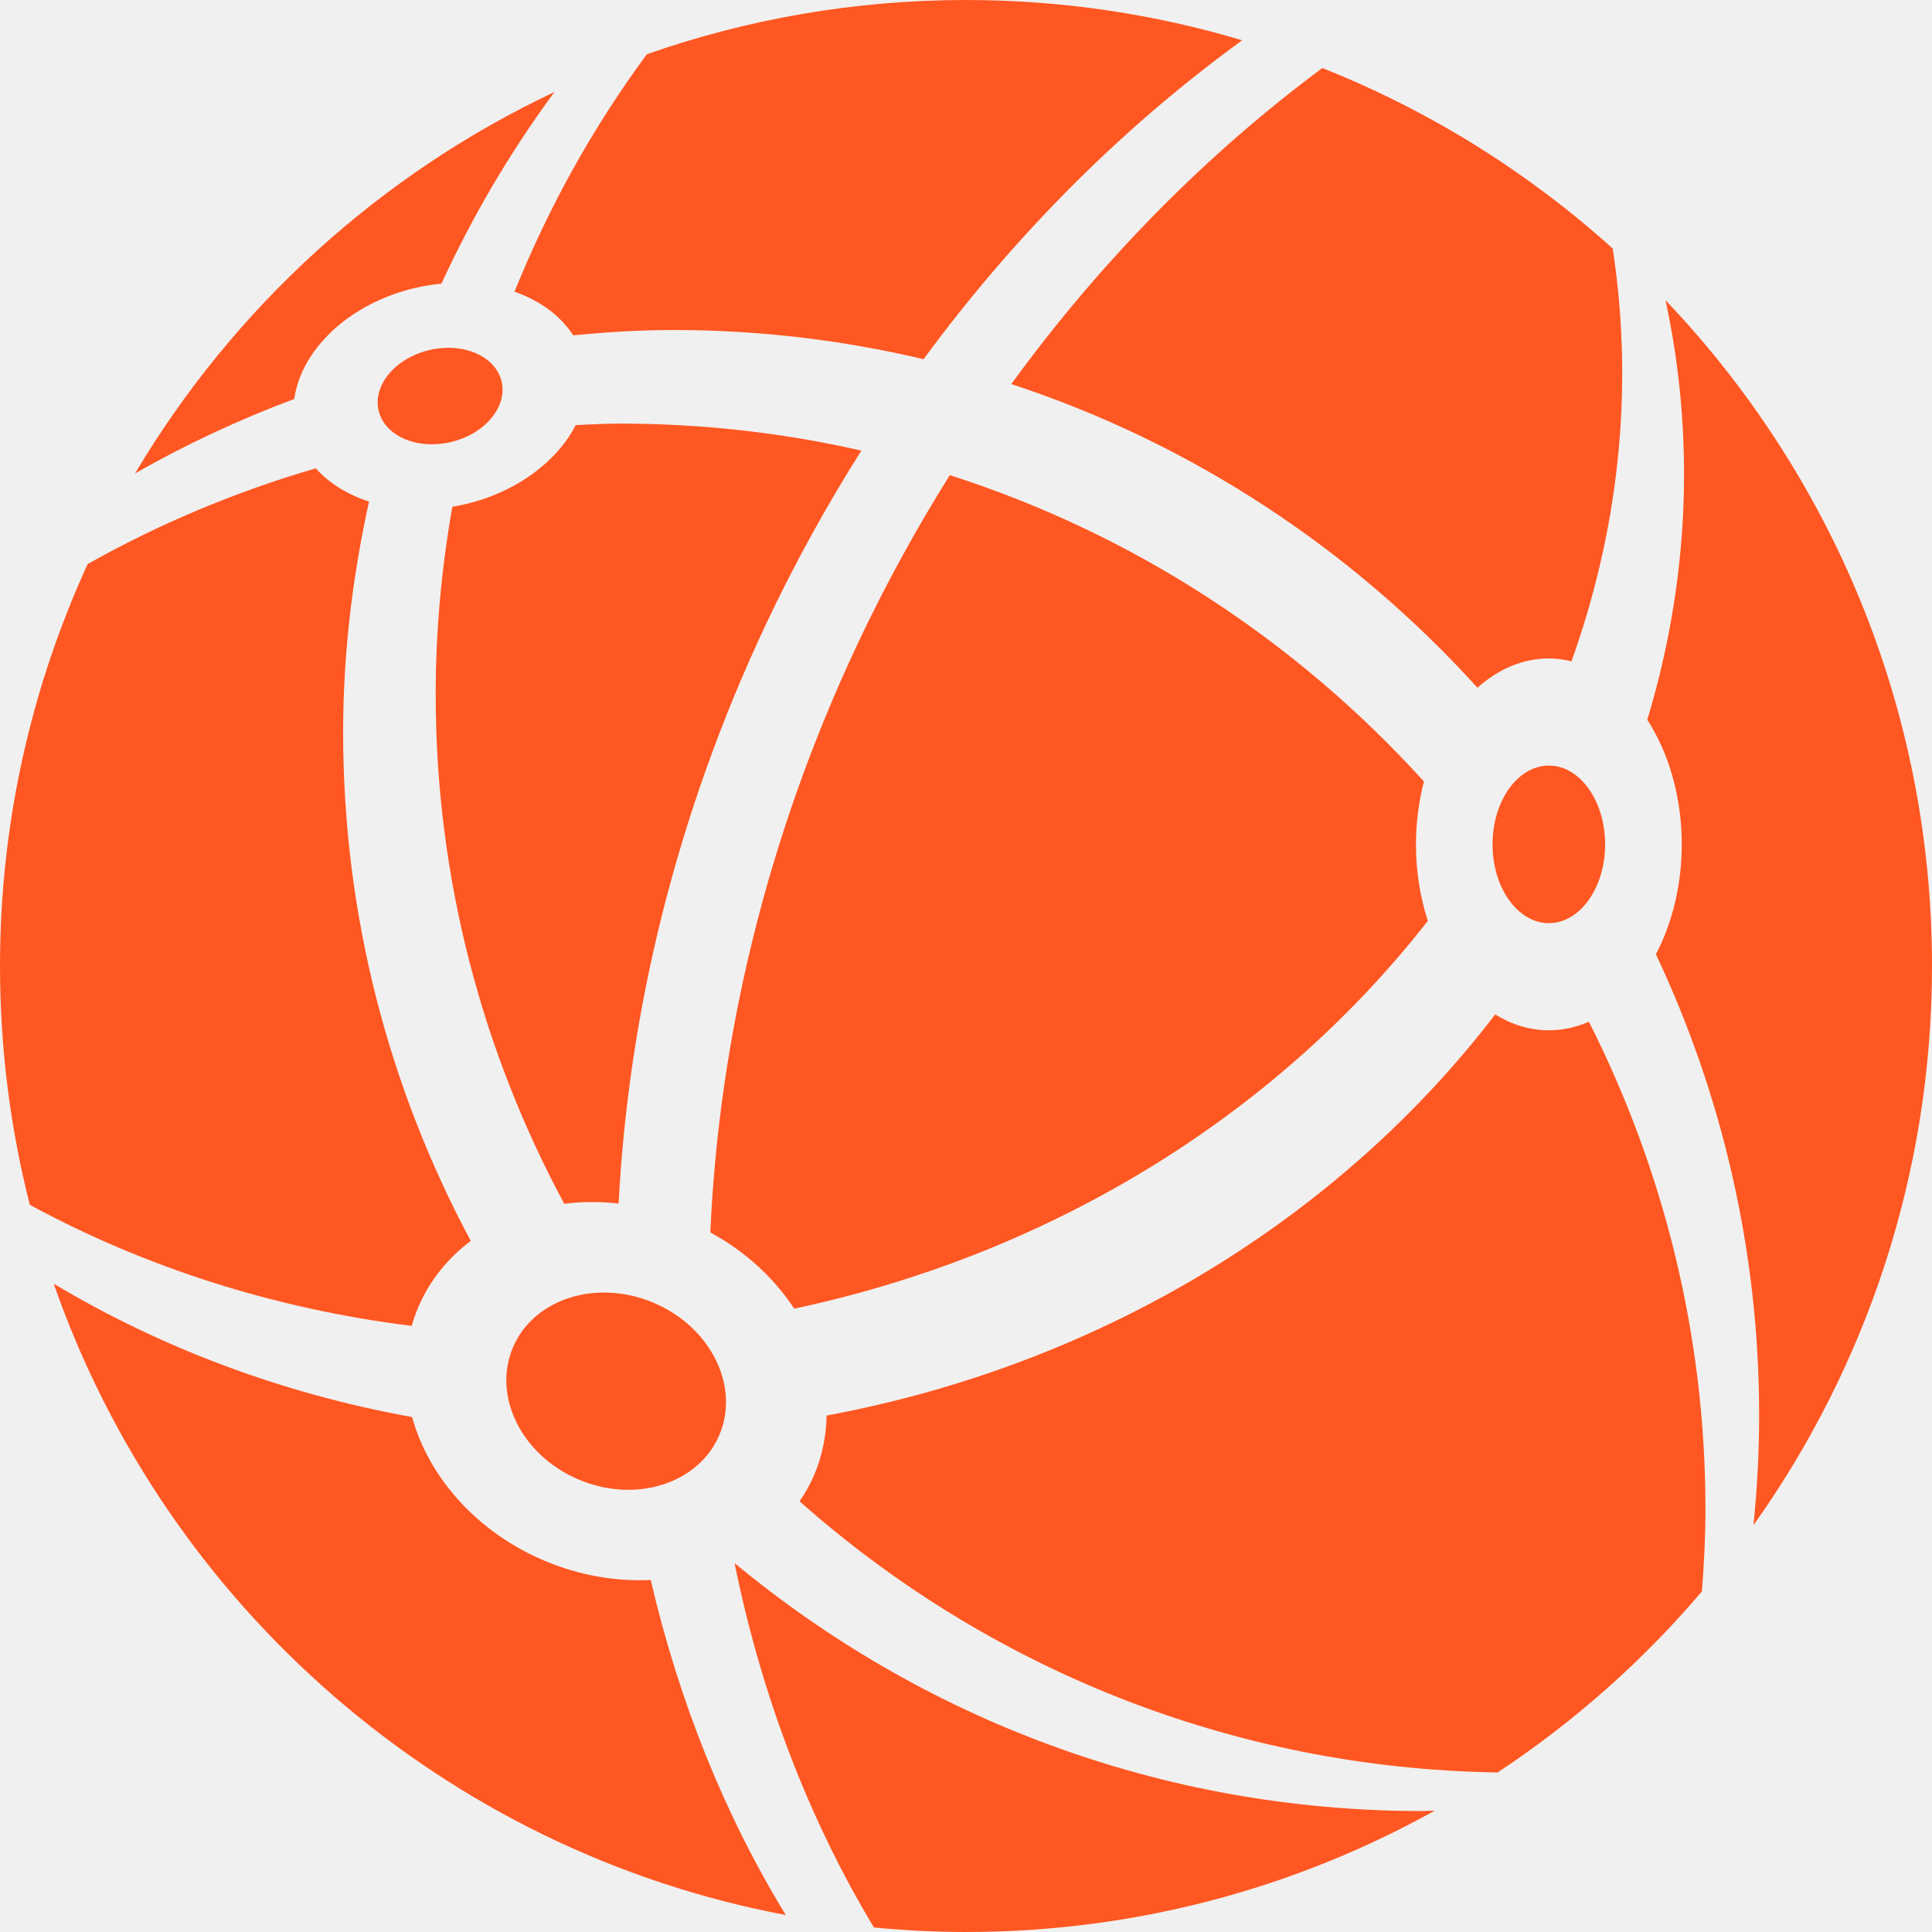
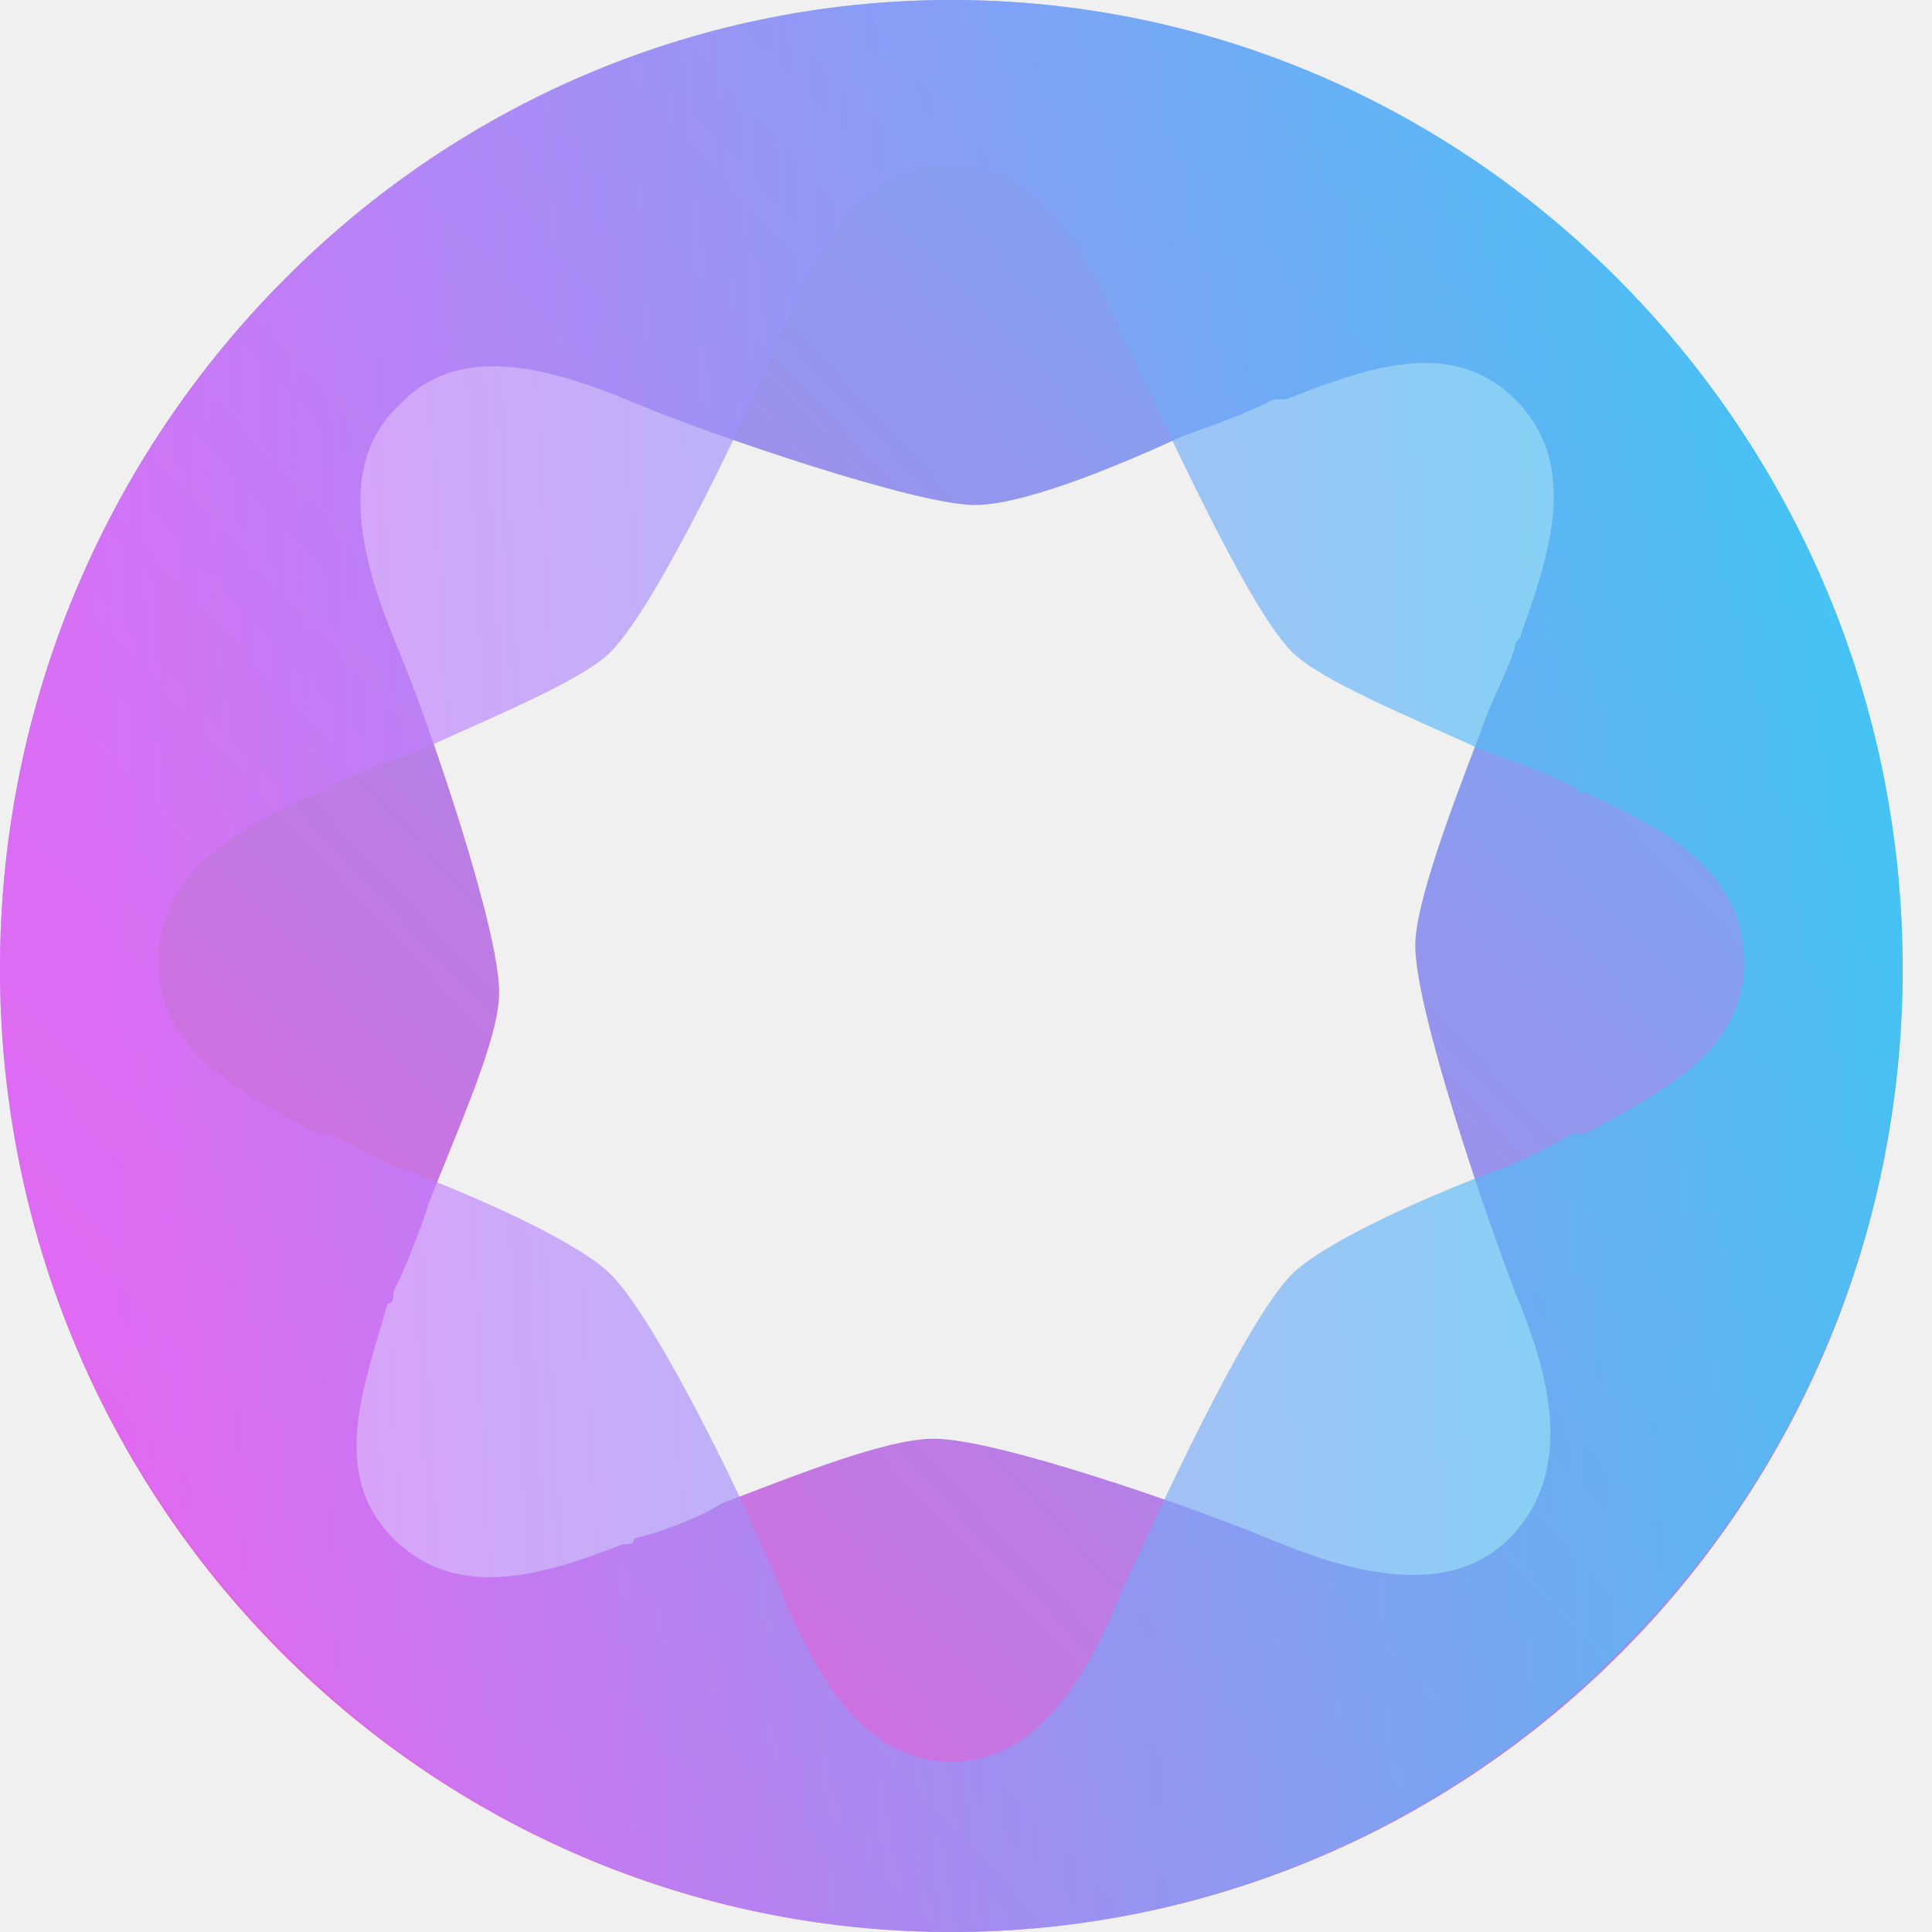
- <svg xmlns="http://www.w3.org/2000/svg" width="140" height="140" viewBox="0 0 140 140" fill="none">
-   <g clip-path="url(#clip0_109_2)">
-     <path d="M73.281 27.831C86.41 32.136 97.992 39.823 107.062 49.836C108.556 48.498 110.328 47.714 112.235 47.714C112.795 47.714 113.342 47.795 113.874 47.923C117.232 38.552 118.425 28.456 116.891 18.191C116.883 18.128 116.865 18.068 116.856 18.004C110.728 12.481 103.62 8.028 95.822 4.93C87.496 11.111 79.845 18.812 73.281 27.831Z" fill="#FF5722" />
-     <path d="M41.536 24.297C43.937 24.071 46.358 23.914 48.819 23.914C55.055 23.914 61.112 24.654 66.925 26.029C73.644 16.885 81.489 9.111 90.013 2.919C83.673 1.026 76.956 0 69.999 0C61.893 0 54.115 1.394 46.875 3.929C42.985 9.195 39.77 14.98 37.283 21.138C39.118 21.778 40.616 22.869 41.536 24.297Z" fill="#FF5722" />
-     <path d="M33.758 36.525C33.43 36.603 33.104 36.666 32.78 36.719C32.001 41.136 31.571 45.673 31.571 50.313C31.571 63.679 34.969 76.233 40.887 87.23C42.163 87.064 43.489 87.064 44.828 87.212C45.54 73.406 48.981 59.103 55.479 45.288C57.561 40.861 59.891 36.652 62.419 32.653C56.794 31.371 50.939 30.695 44.923 30.695C43.847 30.695 42.784 30.756 41.718 30.804C40.376 33.421 37.468 35.642 33.758 36.525Z" fill="#FF5722" />
-     <path d="M68.825 34.431C66.4 38.309 64.155 42.38 62.144 46.658C55.531 60.716 52.095 75.274 51.473 89.304C54.038 90.698 56.103 92.628 57.554 94.83C76.67 90.758 92.769 80.435 103.466 66.731C102.918 65.039 102.606 63.166 102.606 61.188C102.606 59.586 102.818 58.054 103.182 56.63C93.978 46.468 82.192 38.703 68.825 34.431Z" fill="#FF5722" />
-     <path d="M30.303 94.738C31.132 92.778 32.464 91.164 34.114 89.921C28.227 78.942 24.864 66.407 24.864 53.077C24.864 47.324 25.552 41.74 26.741 36.345C25.178 35.841 23.845 35.016 22.883 33.936C17.07 35.635 11.525 37.958 6.352 40.873C2.286 49.744 0 59.604 0 70.001C0 75.976 0.753 81.773 2.161 87.307C10.484 91.821 19.869 94.846 29.834 96.079C29.963 95.628 30.116 95.18 30.303 94.738Z" fill="#FF5722" />
-     <path d="M112.235 74.659C110.851 74.659 109.536 74.245 108.348 73.508C97.267 87.986 80.201 98.794 59.901 102.574C59.87 104.028 59.59 105.479 59.003 106.87C58.712 107.555 58.347 108.19 57.943 108.794C71.453 120.769 89.117 128.143 108.521 128.439C114.059 124.782 119.043 120.358 123.326 115.321C123.478 113.35 123.584 111.366 123.584 109.355C123.584 96.638 120.503 84.663 115.138 74.037C114.221 74.439 113.246 74.659 112.235 74.659Z" fill="#FF5722" />
-     <path d="M53.229 113.268C55.171 122.836 58.576 131.772 63.328 139.674C65.526 139.88 67.748 140 70.001 140C82.332 140 93.908 136.801 103.97 131.205C103.651 131.208 103.339 131.235 103.022 131.235C84.087 131.233 66.749 124.474 53.229 113.268Z" fill="#FF5722" />
-     <path d="M39.46 113.097C34.519 111.01 31.068 107.032 29.861 102.687C20.459 100.985 11.661 97.671 3.893 93.023C12.027 116.379 32.179 134.097 56.942 138.772C52.48 131.475 49.199 123.265 47.153 114.489C44.652 114.611 42.015 114.177 39.46 113.097Z" fill="#FF5722" />
-     <path d="M30.032 20.877C30.689 20.72 31.343 20.618 31.988 20.555C34.253 15.632 36.994 10.975 40.184 6.662C27.499 12.644 16.906 22.321 9.786 34.309C13.455 32.207 17.317 30.409 21.325 28.909C21.817 25.351 25.266 22.012 30.032 20.877Z" fill="#FF5722" />
-     <path d="M140 70.001C140 51.293 132.647 34.313 120.691 21.755C120.954 22.987 121.185 24.233 121.374 25.495C122.74 34.646 121.936 43.665 119.368 52.157C120.914 54.547 121.865 57.709 121.865 61.188C121.865 64.168 121.166 66.915 119.993 69.146C124.772 79.295 127.475 90.614 127.475 102.576C127.475 105.259 127.326 107.904 127.063 110.52C135.197 99.081 140 85.106 140 70.001Z" fill="#FF5722" />
-     <path d="M41.941 107.218C46.073 108.965 50.636 107.512 52.132 103.973C53.628 100.434 51.491 96.149 47.358 94.402C43.226 92.655 38.663 94.108 37.167 97.647C35.671 101.186 37.808 105.471 41.941 107.218Z" fill="#FF5722" />
-     <path d="M112.235 66.895C114.487 66.895 116.313 64.339 116.313 61.186C116.313 58.033 114.487 55.477 112.235 55.477C109.982 55.477 108.156 58.033 108.156 61.186C108.156 64.339 109.982 66.895 112.235 66.895Z" fill="#FF5722" />
-     <path d="M32.686 32.029C35.146 31.442 36.785 29.476 36.346 27.637C35.908 25.799 33.559 24.784 31.099 25.37C28.639 25.956 27 27.922 27.438 29.761C27.877 31.6 30.226 32.615 32.686 32.029Z" fill="#FF5722" />
-   </g>
+ <svg xmlns="http://www.w3.org/2000/svg" width="28" height="28" viewBox="0 0 28 28" fill="none">
+   <path opacity="0.65" fill-rule="evenodd" clip-rule="evenodd" d="M13.787 28C21.362 28 27.575 21.787 27.575 14.043C27.575 6.298 21.362 0 13.787 0C6.213 0 0 6.298 0 14.043C0 21.787 6.213 28 13.787 28ZM18.638 5.787C19.745 5.362 21.021 4.851 21.957 5.787C22.894 6.723 22.468 8 22.043 9.191C22.043 9.277 21.957 9.277 21.957 9.362C21.872 9.702 21.617 10.128 21.447 10.638C21.021 11.745 20.511 13.106 20.511 13.702C20.511 14.638 21.532 17.617 21.957 18.723C22.383 19.745 22.894 21.277 21.872 22.298C20.936 23.234 19.404 22.723 18.383 22.298C17.362 21.872 14.468 20.851 13.532 20.851C12.851 20.851 11.575 21.362 10.468 21.787C10.043 22.043 9.532 22.213 9.191 22.298C9.191 22.383 9.106 22.383 9.021 22.383C7.915 22.808 6.638 23.234 5.702 22.298C4.766 21.362 5.277 20.085 5.617 18.894C5.702 18.894 5.702 18.808 5.702 18.723C5.872 18.383 6.043 17.957 6.213 17.447C6.638 16.34 7.234 15.064 7.234 14.383C7.234 13.447 6.213 10.468 5.787 9.447C5.362 8.426 4.766 6.809 5.787 5.872C6.723 4.851 8.255 5.447 9.277 5.872C10.298 6.298 13.277 7.319 14.128 7.319C14.809 7.319 16.085 6.809 17.192 6.298C17.702 6.128 18.128 5.957 18.468 5.787C18.553 5.787 18.553 5.787 18.638 5.787Z" fill="url(#paint0_linear_6_114)" />
+   <path opacity="0.65" fill-rule="evenodd" clip-rule="evenodd" d="M23.489 4.085C18.128 -1.362 9.447 -1.362 4.085 4.085C-1.362 9.617 -1.362 18.468 4.085 23.915C9.447 29.362 18.128 29.362 23.489 23.915C28.936 18.468 28.936 9.617 23.489 4.085ZM4.596 16.425C3.489 15.83 2.298 15.234 2.298 13.957C2.298 12.596 3.489 12 4.596 11.489C4.681 11.489 4.766 11.489 4.766 11.404C5.106 11.234 5.532 11.064 6.043 10.894C7.149 10.383 8.426 9.872 8.851 9.447C9.532 8.766 10.894 5.872 11.319 4.851C11.745 3.83 12.425 2.383 13.787 2.383C15.149 2.383 15.83 3.83 16.255 4.851C16.766 5.872 18.043 8.766 18.723 9.447C19.149 9.872 20.425 10.383 21.532 10.894C22.043 11.064 22.468 11.234 22.808 11.404C22.894 11.489 22.894 11.489 22.979 11.489C24.085 12 25.277 12.596 25.277 13.957C25.277 15.234 24.085 15.83 22.979 16.425C22.894 16.425 22.894 16.425 22.808 16.425C22.468 16.596 22.043 16.851 21.532 17.021C20.425 17.447 19.149 18.043 18.723 18.468C18.043 19.149 16.766 21.957 16.255 23.064C15.83 24.085 15.149 25.532 13.787 25.532C12.425 25.532 11.745 24.085 11.319 23.064C10.894 21.957 9.532 19.149 8.851 18.468C8.426 18.043 7.149 17.447 6.043 17.021C5.532 16.851 5.106 16.596 4.766 16.425C4.766 16.425 4.681 16.425 4.596 16.425Z" fill="url(#paint1_linear_6_114)" />
  <defs>
-     <clipPath id="clip0_109_2">
-       <rect width="140" height="140" fill="white" />
-     </clipPath>
+     <linearGradient id="paint0_linear_6_114" x1="28.301" y1="0.017" x2="-0.728" y2="27.225" gradientUnits="userSpaceOnUse">
+       <stop stop-color="#00A3FF" />
+       <stop offset="1" stop-color="#FF00C7" />
+     </linearGradient>
+     <linearGradient id="paint1_linear_6_114" x1="29.99" y1="0.017" x2="-2.428" y2="1.661" gradientUnits="userSpaceOnUse">
+       <stop stop-color="#13DEF2" />
+       <stop offset="0.9" stop-color="#E26CFF" />
+     </linearGradient>
  </defs>
</svg>
